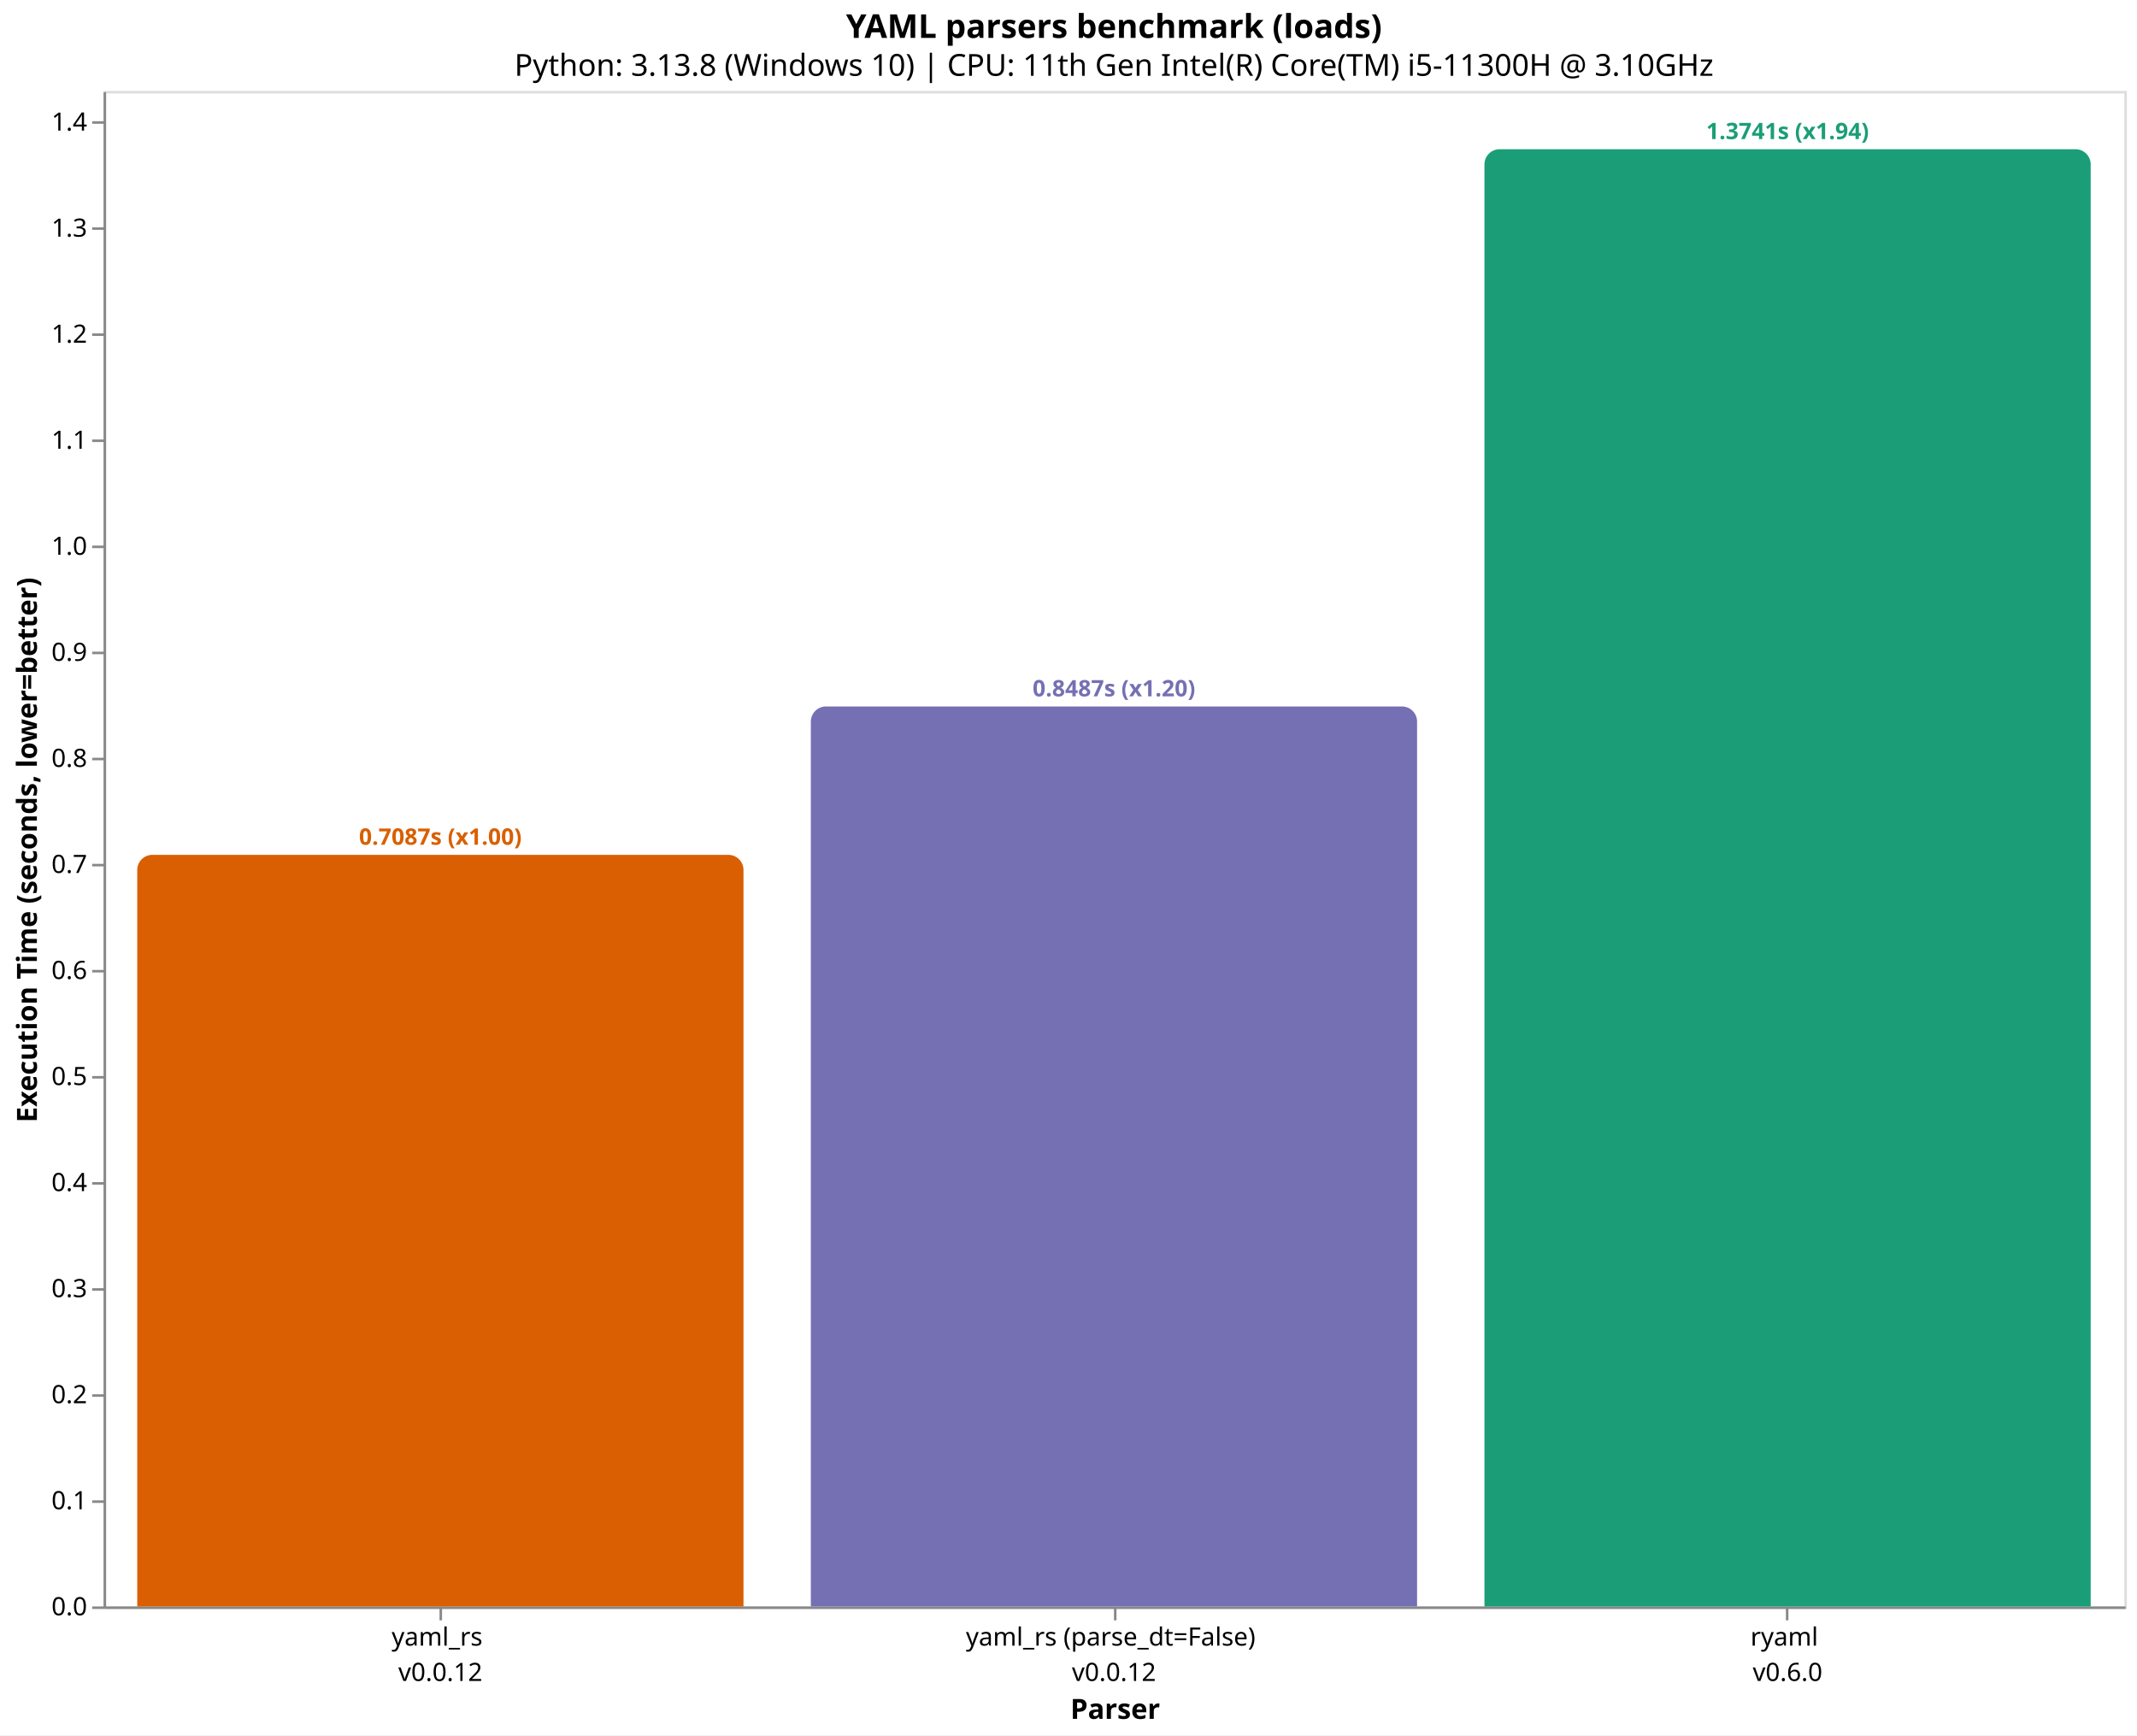
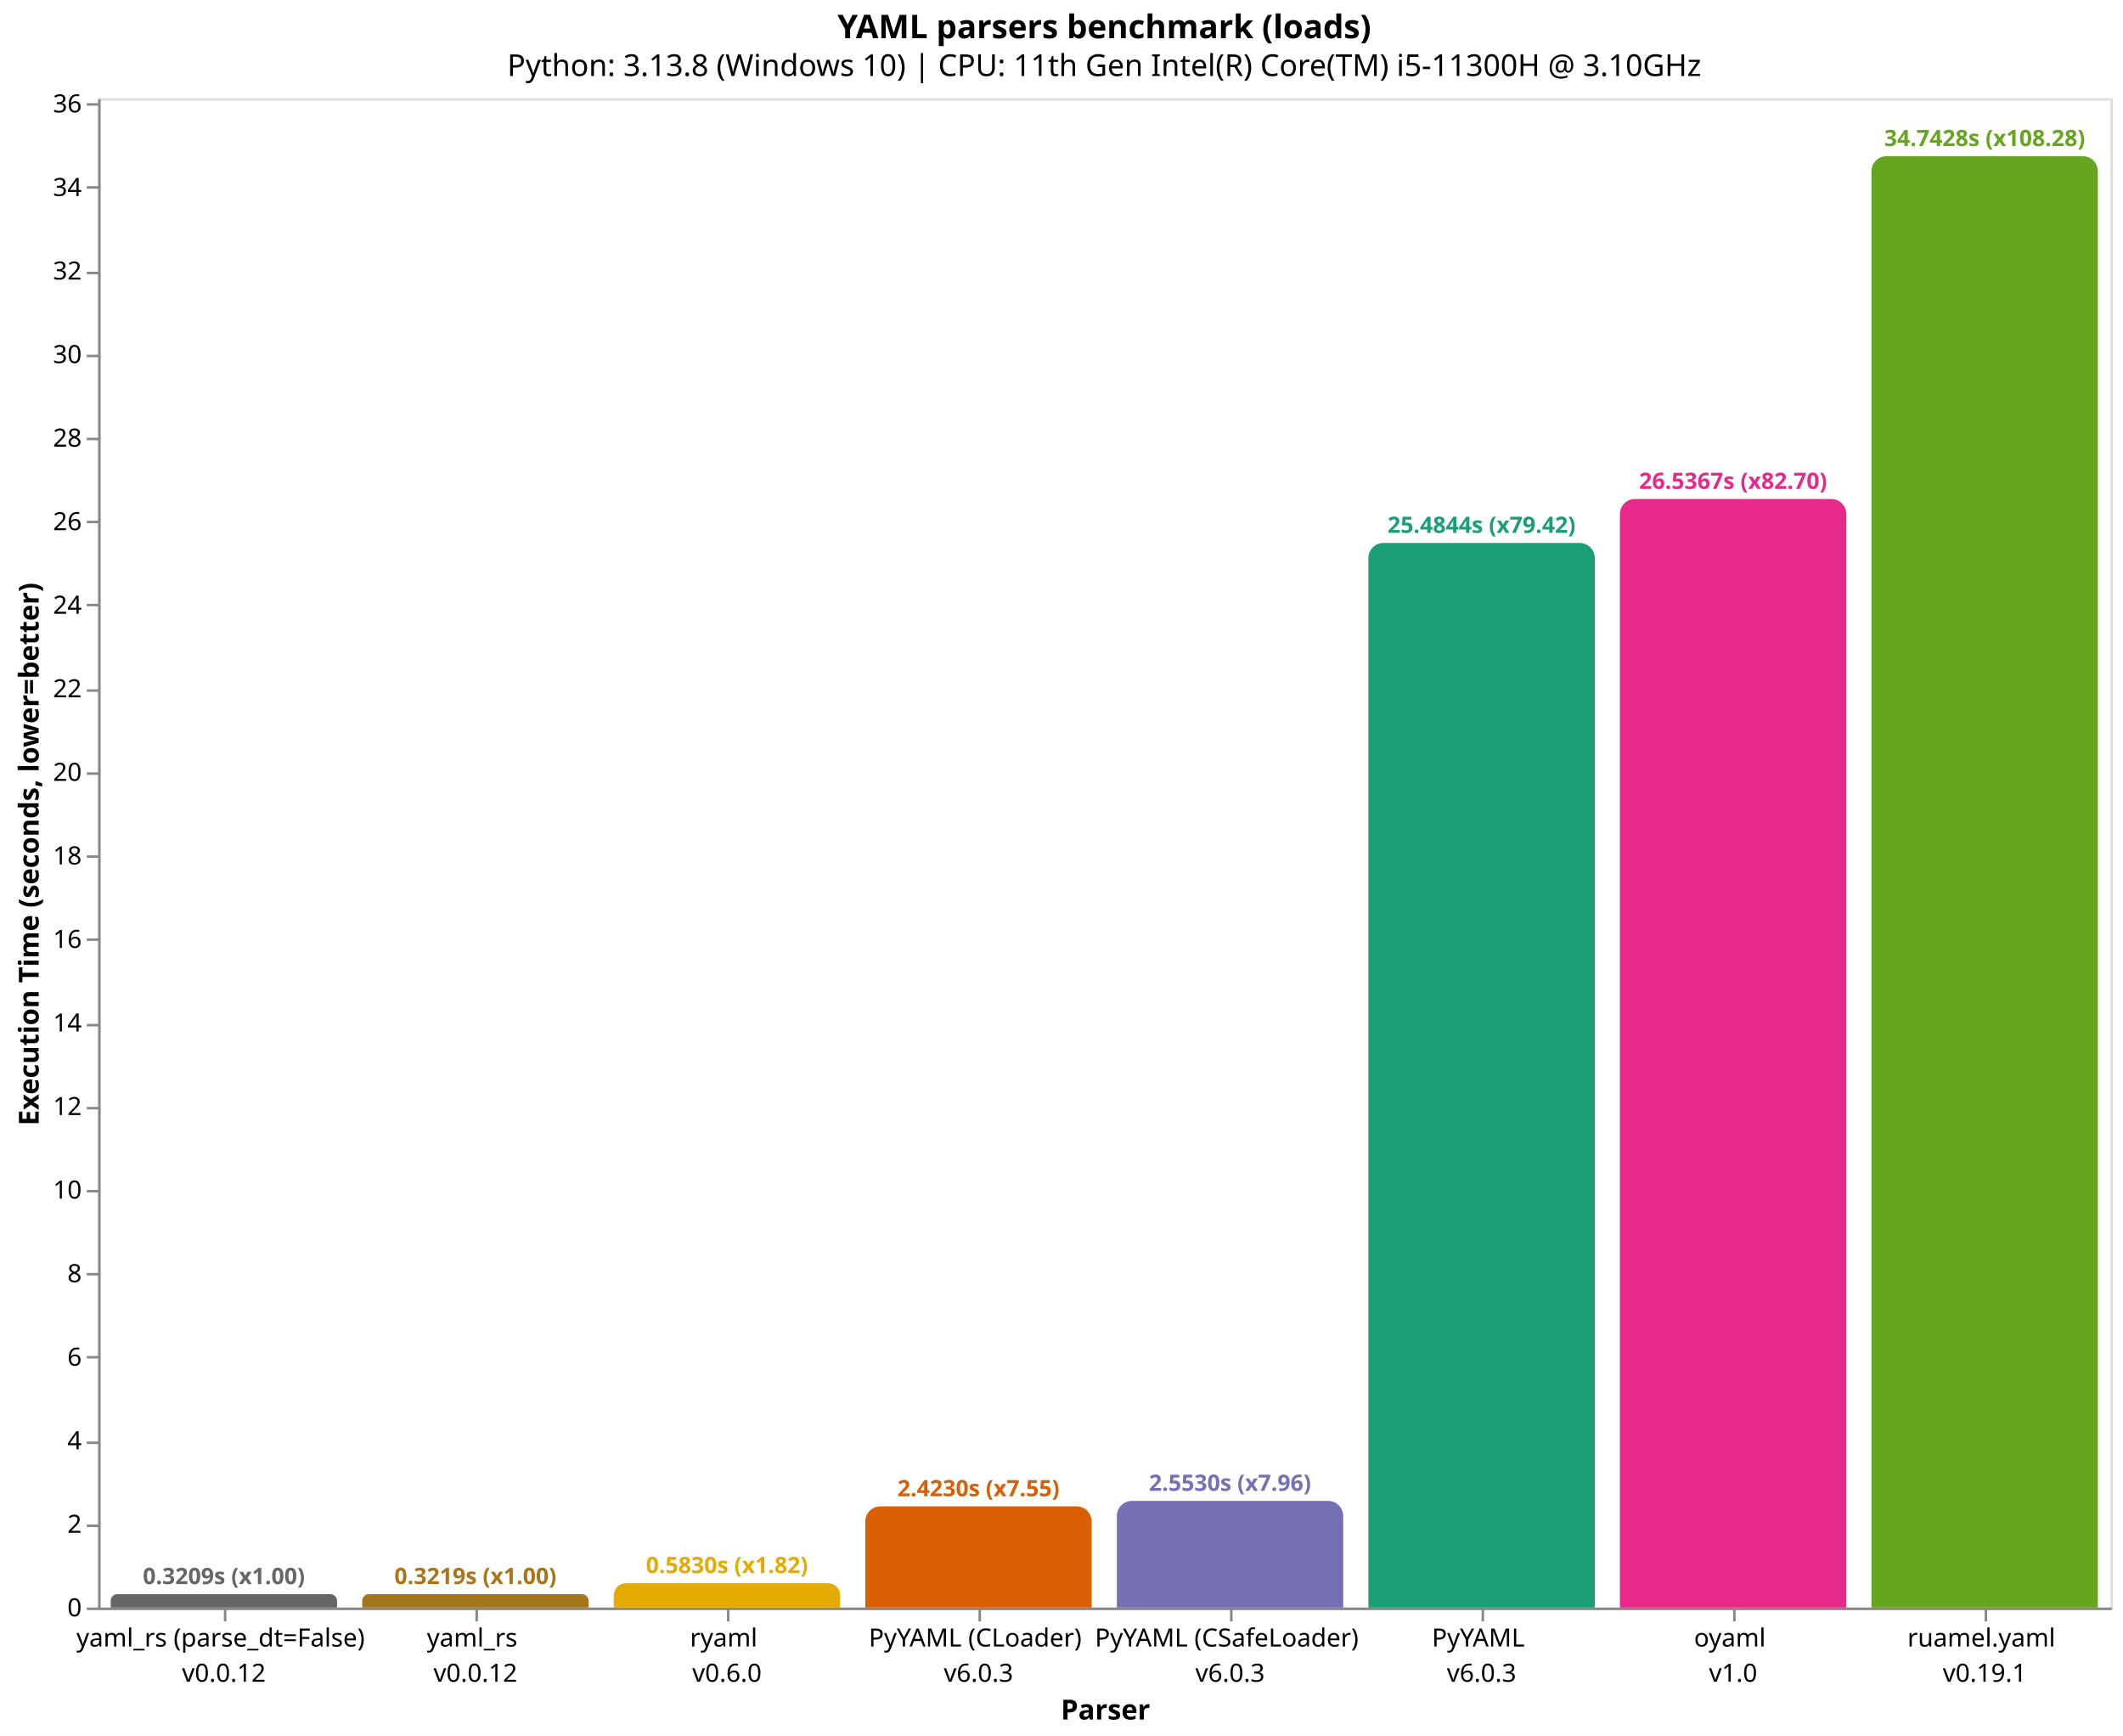
- <svg xmlns="http://www.w3.org/2000/svg" version="1.1" class="marks" width="846" height="687" viewBox="0 0 846 687">
-   <rect width="846" height="687" fill="white" />
-   <g fill="none" stroke-miterlimit="10" transform="translate(41,36)">
+ <svg xmlns="http://www.w3.org/2000/svg" version="1.1" class="marks" width="844" height="690" viewBox="0 0 844 690">
+   <rect width="844" height="690" fill="white" />
+   <g fill="none" stroke-miterlimit="10" transform="translate(39,39)">
    <g class="mark-group role-frame root" role="graphics-object" aria-roledescription="group mark container">
      <g transform="translate(0,0)">
        <path class="background" aria-hidden="true" d="M0.5,0.5h800v600h-800Z" stroke="#ddd" />
        <g>
-           <g class="mark-group role-axis" role="graphics-symbol" aria-roledescription="axis" aria-label="X-axis titled 'Parser' for a discrete scale with 3 values: yaml_rs&#10;v0.0.12, yaml_rs (parse_dt=False)&#10;v0.0.12, ryaml&#10;v0.6.0">
+           <g class="mark-group role-axis" role="graphics-symbol" aria-roledescription="axis" aria-label="X-axis titled 'Parser' for a discrete scale with 8 values: yaml_rs (parse_dt=False)&#10;v0.0.12, yaml_rs&#10;v0.0.12, ryaml&#10;v0.6.0, PyYAML (CLoader)&#10;v6.0.3, PyYAML (CSafeLoader)&#10;v6.0.3, ending with ruamel.yaml&#10;v0.19.1">
            <g transform="translate(0.5,600.5)">
              <path class="background" aria-hidden="true" d="M0,0h0v0h0Z" pointer-events="none" />
              <g>
                <g class="mark-rule role-axis-tick" pointer-events="none">
-                   <line transform="translate(133,0)" x2="0" y2="5" stroke="#888" stroke-width="1" opacity="1" />
-                   <line transform="translate(400,0)" x2="0" y2="5" stroke="#888" stroke-width="1" opacity="1" />
-                   <line transform="translate(666,0)" x2="0" y2="5" stroke="#888" stroke-width="1" opacity="1" />
+                   <line transform="translate(50,0)" x2="0" y2="5" stroke="#888" stroke-width="1" opacity="1" />
+                   <line transform="translate(150,0)" x2="0" y2="5" stroke="#888" stroke-width="1" opacity="1" />
+                   <line transform="translate(250,0)" x2="0" y2="5" stroke="#888" stroke-width="1" opacity="1" />
+                   <line transform="translate(350,0)" x2="0" y2="5" stroke="#888" stroke-width="1" opacity="1" />
+                   <line transform="translate(450,0)" x2="0" y2="5" stroke="#888" stroke-width="1" opacity="1" />
+                   <line transform="translate(550,0)" x2="0" y2="5" stroke="#888" stroke-width="1" opacity="1" />
+                   <line transform="translate(650,0)" x2="0" y2="5" stroke="#888" stroke-width="1" opacity="1" />
+                   <line transform="translate(750,0)" x2="0" y2="5" stroke="#888" stroke-width="1" opacity="1" />
                </g>
                <g class="mark-text role-axis-label" pointer-events="none">
-                   <text text-anchor="middle" transform="translate(132.8333,15)" font-family="sans-serif" font-size="10px" fill="#000" opacity="1">
+                   <text text-anchor="middle" transform="translate(49.5,15)" font-family="sans-serif" font-size="10px" fill="#000" opacity="1">
+                     <tspan>yaml_rs (parse_dt=False)</tspan>
+                     <tspan x="0" dy="14">v0.0.12</tspan>
+                   </text>
+                   <text text-anchor="middle" transform="translate(149.5,15)" font-family="sans-serif" font-size="10px" fill="#000" opacity="1">
                    <tspan>yaml_rs</tspan>
                    <tspan x="0" dy="14">v0.0.12</tspan>
                  </text>
-                   <text text-anchor="middle" transform="translate(399.5,15)" font-family="sans-serif" font-size="10px" fill="#000" opacity="1">
-                     <tspan>yaml_rs (parse_dt=False)</tspan>
-                     <tspan x="0" dy="14">v0.0.12</tspan>
-                   </text>
-                   <text text-anchor="middle" transform="translate(666.1667,15)" font-family="sans-serif" font-size="10px" fill="#000" opacity="1">
+                   <text text-anchor="middle" transform="translate(249.5,15)" font-family="sans-serif" font-size="10px" fill="#000" opacity="1">
                    <tspan>ryaml</tspan>
                    <tspan x="0" dy="14">v0.6.0</tspan>
                  </text>
+                   <text text-anchor="middle" transform="translate(349.5,15)" font-family="sans-serif" font-size="10px" fill="#000" opacity="1">
+                     <tspan>PyYAML (CLoader)</tspan>
+                     <tspan x="0" dy="14">v6.0.3</tspan>
+                   </text>
+                   <text text-anchor="middle" transform="translate(449.5,15)" font-family="sans-serif" font-size="10px" fill="#000" opacity="1">
+                     <tspan>PyYAML (CSafeLoader)</tspan>
+                     <tspan x="0" dy="14">v6.0.3</tspan>
+                   </text>
+                   <text text-anchor="middle" transform="translate(549.5,15)" font-family="sans-serif" font-size="10px" fill="#000" opacity="1">
+                     <tspan>PyYAML</tspan>
+                     <tspan x="0" dy="14">v6.0.3</tspan>
+                   </text>
+                   <text text-anchor="middle" transform="translate(649.5,15)" font-family="sans-serif" font-size="10px" fill="#000" opacity="1">
+                     <tspan>oyaml</tspan>
+                     <tspan x="0" dy="14">v1.0</tspan>
+                   </text>
+                   <text text-anchor="middle" transform="translate(749.5,15)" font-family="sans-serif" font-size="10px" fill="#000" opacity="1">
+                     <tspan>ruamel.yaml</tspan>
+                     <tspan x="0" dy="14">v0.19.1</tspan>
+                   </text>
                </g>
                <g class="mark-rule role-axis-domain" pointer-events="none">
                  <line transform="translate(0,0)" x2="800" y2="0" stroke="#888" stroke-width="1" opacity="1" />
                </g>
                <g class="mark-text role-axis-title" pointer-events="none">
                  <text text-anchor="middle" transform="translate(400,44)" font-family="sans-serif" font-size="11px" font-weight="bold" fill="#000" opacity="1">Parser</text>
                </g>
              </g>
              <path class="foreground" aria-hidden="true" d="" pointer-events="none" display="none" />
            </g>
          </g>
-           <g class="mark-group role-axis" role="graphics-symbol" aria-roledescription="axis" aria-label="Y-axis titled 'Execution Time (seconds, lower=better)' for a linear scale with values from 0.0 to 1.4">
+           <g class="mark-group role-axis" role="graphics-symbol" aria-roledescription="axis" aria-label="Y-axis titled 'Execution Time (seconds, lower=better)' for a linear scale with values from 0 to 36">
            <g transform="translate(0.5,0.5)">
              <path class="background" aria-hidden="true" d="M0,0h0v0h0Z" pointer-events="none" />
              <g>
                <g class="mark-rule role-axis-tick" pointer-events="none">
                  <line transform="translate(0,600)" x2="-5" y2="0" stroke="#888" stroke-width="1" opacity="1" />
-                   <line transform="translate(0,558)" x2="-5" y2="0" stroke="#888" stroke-width="1" opacity="1" />
-                   <line transform="translate(0,516)" x2="-5" y2="0" stroke="#888" stroke-width="1" opacity="1" />
-                   <line transform="translate(0,474)" x2="-5" y2="0" stroke="#888" stroke-width="1" opacity="1" />
-                   <line transform="translate(0,432)" x2="-5" y2="0" stroke="#888" stroke-width="1" opacity="1" />
-                   <line transform="translate(0,390)" x2="-5" y2="0" stroke="#888" stroke-width="1" opacity="1" />
-                   <line transform="translate(0,348)" x2="-5" y2="0" stroke="#888" stroke-width="1" opacity="1" />
-                   <line transform="translate(0,306)" x2="-5" y2="0" stroke="#888" stroke-width="1" opacity="1" />
-                   <line transform="translate(0,264)" x2="-5" y2="0" stroke="#888" stroke-width="1" opacity="1" />
-                   <line transform="translate(0,222)" x2="-5" y2="0" stroke="#888" stroke-width="1" opacity="1" />
-                   <line transform="translate(0,180)" x2="-5" y2="0" stroke="#888" stroke-width="1" opacity="1" />
-                   <line transform="translate(0,138)" x2="-5" y2="0" stroke="#888" stroke-width="1" opacity="1" />
-                   <line transform="translate(0,96)" x2="-5" y2="0" stroke="#888" stroke-width="1" opacity="1" />
-                   <line transform="translate(0,54)" x2="-5" y2="0" stroke="#888" stroke-width="1" opacity="1" />
-                   <line transform="translate(0,12)" x2="-5" y2="0" stroke="#888" stroke-width="1" opacity="1" />
+                   <line transform="translate(0,567)" x2="-5" y2="0" stroke="#888" stroke-width="1" opacity="1" />
+                   <line transform="translate(0,534)" x2="-5" y2="0" stroke="#888" stroke-width="1" opacity="1" />
+                   <line transform="translate(0,500)" x2="-5" y2="0" stroke="#888" stroke-width="1" opacity="1" />
+                   <line transform="translate(0,467)" x2="-5" y2="0" stroke="#888" stroke-width="1" opacity="1" />
+                   <line transform="translate(0,434)" x2="-5" y2="0" stroke="#888" stroke-width="1" opacity="1" />
+                   <line transform="translate(0,401)" x2="-5" y2="0" stroke="#888" stroke-width="1" opacity="1" />
+                   <line transform="translate(0,368)" x2="-5" y2="0" stroke="#888" stroke-width="1" opacity="1" />
+                   <line transform="translate(0,334)" x2="-5" y2="0" stroke="#888" stroke-width="1" opacity="1" />
+                   <line transform="translate(0,301)" x2="-5" y2="0" stroke="#888" stroke-width="1" opacity="1" />
+                   <line transform="translate(0,268)" x2="-5" y2="0" stroke="#888" stroke-width="1" opacity="1" />
+                   <line transform="translate(0,235)" x2="-5" y2="0" stroke="#888" stroke-width="1" opacity="1" />
+                   <line transform="translate(0,201)" x2="-5" y2="0" stroke="#888" stroke-width="1" opacity="1" />
+                   <line transform="translate(0,168)" x2="-5" y2="0" stroke="#888" stroke-width="1" opacity="1" />
+                   <line transform="translate(0,135)" x2="-5" y2="0" stroke="#888" stroke-width="1" opacity="1" />
+                   <line transform="translate(0,102)" x2="-5" y2="0" stroke="#888" stroke-width="1" opacity="1" />
+                   <line transform="translate(0,69)" x2="-5" y2="0" stroke="#888" stroke-width="1" opacity="1" />
+                   <line transform="translate(0,35)" x2="-5" y2="0" stroke="#888" stroke-width="1" opacity="1" />
+                   <line transform="translate(0,2)" x2="-5" y2="0" stroke="#888" stroke-width="1" opacity="1" />
                </g>
                <g class="mark-text role-axis-label" pointer-events="none">
-                   <text text-anchor="end" transform="translate(-7,603)" font-family="sans-serif" font-size="10px" fill="#000" opacity="1">0.0</text>
-                   <text text-anchor="end" transform="translate(-7,561.0153)" font-family="sans-serif" font-size="10px" fill="#000" opacity="1">0.1</text>
-                   <text text-anchor="end" transform="translate(-7,519.0307)" font-family="sans-serif" font-size="10px" fill="#000" opacity="1">0.2</text>
-                   <text text-anchor="end" transform="translate(-7,477.046)" font-family="sans-serif" font-size="10px" fill="#000" opacity="1">0.3</text>
-                   <text text-anchor="end" transform="translate(-7,435.0614)" font-family="sans-serif" font-size="10px" fill="#000" opacity="1">0.4</text>
-                   <text text-anchor="end" transform="translate(-7,393.0767)" font-family="sans-serif" font-size="10px" fill="#000" opacity="1">0.5</text>
-                   <text text-anchor="end" transform="translate(-7,351.0921)" font-family="sans-serif" font-size="10px" fill="#000" opacity="1">0.6</text>
-                   <text text-anchor="end" transform="translate(-7,309.1074)" font-family="sans-serif" font-size="10px" fill="#000" opacity="1">0.7</text>
-                   <text text-anchor="end" transform="translate(-7,267.1227)" font-family="sans-serif" font-size="10px" fill="#000" opacity="1">0.8</text>
-                   <text text-anchor="end" transform="translate(-7,225.1381)" font-family="sans-serif" font-size="10px" fill="#000" opacity="1">0.9</text>
-                   <text text-anchor="end" transform="translate(-7,183.1534)" font-family="sans-serif" font-size="10px" fill="#000" opacity="1">1.0</text>
-                   <text text-anchor="end" transform="translate(-7,141.1688)" font-family="sans-serif" font-size="10px" fill="#000" opacity="1">1.1</text>
-                   <text text-anchor="end" transform="translate(-7,99.18411)" font-family="sans-serif" font-size="10px" fill="#000" opacity="1">1.2</text>
-                   <text text-anchor="end" transform="translate(-7,57.19945)" font-family="sans-serif" font-size="10px" fill="#000" opacity="1">1.3</text>
-                   <text text-anchor="end" transform="translate(-7,15.21479)" font-family="sans-serif" font-size="10px" fill="#000" opacity="1">1.4</text>
+                   <text text-anchor="end" transform="translate(-7,603)" font-family="sans-serif" font-size="10px" fill="#000" opacity="1">0</text>
+                   <text text-anchor="end" transform="translate(-7,569.7889)" font-family="sans-serif" font-size="10px" fill="#000" opacity="1">2</text>
+                   <text text-anchor="end" transform="translate(-7,536.5779)" font-family="sans-serif" font-size="10px" fill="#000" opacity="1">4</text>
+                   <text text-anchor="end" transform="translate(-7,503.3668)" font-family="sans-serif" font-size="10px" fill="#000" opacity="1">6</text>
+                   <text text-anchor="end" transform="translate(-7,470.1557)" font-family="sans-serif" font-size="10px" fill="#000" opacity="1">8</text>
+                   <text text-anchor="end" transform="translate(-7,436.9446)" font-family="sans-serif" font-size="10px" fill="#000" opacity="1">10</text>
+                   <text text-anchor="end" transform="translate(-7,403.7336)" font-family="sans-serif" font-size="10px" fill="#000" opacity="1">12</text>
+                   <text text-anchor="end" transform="translate(-7,370.5225)" font-family="sans-serif" font-size="10px" fill="#000" opacity="1">14</text>
+                   <text text-anchor="end" transform="translate(-7,337.3114)" font-family="sans-serif" font-size="10px" fill="#000" opacity="1">16</text>
+                   <text text-anchor="end" transform="translate(-7,304.1003)" font-family="sans-serif" font-size="10px" fill="#000" opacity="1">18</text>
+                   <text text-anchor="end" transform="translate(-7,270.8893)" font-family="sans-serif" font-size="10px" fill="#000" opacity="1">20</text>
+                   <text text-anchor="end" transform="translate(-7,237.6782)" font-family="sans-serif" font-size="10px" fill="#000" opacity="1">22</text>
+                   <text text-anchor="end" transform="translate(-7,204.4671)" font-family="sans-serif" font-size="10px" fill="#000" opacity="1">24</text>
+                   <text text-anchor="end" transform="translate(-7,171.256)" font-family="sans-serif" font-size="10px" fill="#000" opacity="1">26</text>
+                   <text text-anchor="end" transform="translate(-7,138.045)" font-family="sans-serif" font-size="10px" fill="#000" opacity="1">28</text>
+                   <text text-anchor="end" transform="translate(-7,104.8339)" font-family="sans-serif" font-size="10px" fill="#000" opacity="1">30</text>
+                   <text text-anchor="end" transform="translate(-7,71.62283)" font-family="sans-serif" font-size="10px" fill="#000" opacity="1">32</text>
+                   <text text-anchor="end" transform="translate(-7,38.41176)" font-family="sans-serif" font-size="10px" fill="#000" opacity="1">34</text>
+                   <text text-anchor="end" transform="translate(-7,5.200684)" font-family="sans-serif" font-size="10px" fill="#000" opacity="1">36</text>
                </g>
                <g class="mark-rule role-axis-domain" pointer-events="none">
                  <line transform="translate(0,600)" x2="0" y2="-600" stroke="#888" stroke-width="1" opacity="1" />
                </g>
                <g class="mark-text role-axis-title" pointer-events="none">
-                   <text text-anchor="middle" transform="translate(-24.90137,300) rotate(-90) translate(0,-2)" font-family="sans-serif" font-size="11px" font-weight="bold" fill="#000" opacity="1">Execution Time (seconds, lower=better)</text>
+                   <text text-anchor="middle" transform="translate(-22.12305,300) rotate(-90) translate(0,-2)" font-family="sans-serif" font-size="11px" font-weight="bold" fill="#000" opacity="1">Execution Time (seconds, lower=better)</text>
                </g>
              </g>
              <path class="foreground" aria-hidden="true" d="" pointer-events="none" display="none" />
            </g>
          </g>
          <g class="mark-group role-scope" role="graphics-object" aria-roledescription="group mark container">
-             <g transform="translate(13.33333,302.4344)">
-               <path class="background" aria-hidden="true" d="M6,0L234,0C237.311,0,240,2.689,240,6L240,297.566C240,297.566,240,297.566,240,297.566L0,297.566C0,297.566,0,297.566,0,297.566L0,6C0,2.689,2.689,0,6,0Z" />
+             <g transform="translate(5,594.6719)">
+               <path class="background" aria-hidden="true" d="M2.664,0L87.336,0C88.806,0,90,1.194,90,2.664L90,5.328C90,5.328,90,5.328,90,5.328L0,5.328C0,5.328,0,5.328,0,5.328L0,2.664C0,1.194,1.194,0,2.664,0Z" />
              <g clip-path="url(#clip1)">
                <g class="mark-group role-scope" role="graphics-object" aria-roledescription="group mark container">
-                   <g transform="translate(0,-302.4344)">
-                     <path class="background" aria-hidden="true" d="M0,0h240v0h-240Z" />
-                     <g>
-                       <g class="mark-rect role-mark layer_0_marks" role="graphics-object" aria-roledescription="rect mark container">
-                         <path aria-label="Parser: yaml_rs&#10;v0.0.12; Execution Time (seconds, lower=better): 0.708748466666; parser: yaml_rs; Execution Time (s): 0.7087; Slowdown: 1.00" role="graphics-symbol" aria-roledescription="bar" d="M0,302.434h240v297.566h-240Z" fill="#d95f02" />
-                       </g>
-                     </g>
-                     <path class="foreground" aria-hidden="true" d="" display="none" />
-                   </g>
-                 </g>
-               </g>
-               <path class="foreground" aria-hidden="true" d="" display="none" />
-             </g>
-             <g transform="translate(280,243.6876)">
-               <path class="background" aria-hidden="true" d="M6,0L234,0C237.311,0,240,2.689,240,6L240,356.312C240,356.312,240,356.312,240,356.312L0,356.312C0,356.312,0,356.312,0,356.312L0,6C0,2.689,2.689,0,6,0Z" />
+                   <g transform="translate(0,-594.6719)">
+                     <path class="background" aria-hidden="true" d="M0,0h90v0h-90Z" />
+                     <g>
+                       <g class="mark-rect role-mark layer_0_marks" role="graphics-object" aria-roledescription="rect mark container">
+                         <path aria-label="Parser: yaml_rs (parse_dt=False)&#10;v0.0.12; Execution Time (seconds, lower=better): 0.320865799998; parser: yaml_rs (parse_dt=False); Execution Time (s): 0.3209; Slowdown: 1.00" role="graphics-symbol" aria-roledescription="bar" d="M0,594.672h90v5.328h-90Z" fill="#666666" />
+                       </g>
+                     </g>
+                     <path class="foreground" aria-hidden="true" d="" display="none" />
+                   </g>
+                 </g>
+               </g>
+               <path class="foreground" aria-hidden="true" d="" display="none" />
+             </g>
+             <g transform="translate(105,594.6544)">
+               <path class="background" aria-hidden="true" d="M2.673,0L87.327,0C88.802,0,90,1.198,90,2.673L90,5.346C90,5.346,90,5.346,90,5.346L0,5.346C0,5.346,0,5.346,0,5.346L0,2.673C0,1.198,1.198,0,2.673,0Z" />
              <g clip-path="url(#clip2)">
                <g class="mark-group role-scope" role="graphics-object" aria-roledescription="group mark container">
-                   <g transform="translate(0,-243.6876)">
-                     <path class="background" aria-hidden="true" d="M0,0h240v0h-240Z" />
-                     <g>
-                       <g class="mark-rect role-mark layer_0_marks" role="graphics-object" aria-roledescription="rect mark container">
-                         <path aria-label="Parser: yaml_rs (parse_dt=False)&#10;v0.0.12; Execution Time (seconds, lower=better): 0.848672833334; parser: yaml_rs (parse_dt=False); Execution Time (s): 0.8487; Slowdown: 1.20" role="graphics-symbol" aria-roledescription="bar" d="M0,243.688h240v356.312h-240Z" fill="#7570b3" />
-                       </g>
-                     </g>
-                     <path class="foreground" aria-hidden="true" d="" display="none" />
-                   </g>
-                 </g>
-               </g>
-               <path class="foreground" aria-hidden="true" d="" display="none" />
-             </g>
-             <g transform="translate(546.6667,23.07692)">
-               <path class="background" aria-hidden="true" d="M6,0L234,0C237.311,0,240,2.689,240,6L240,576.923C240,576.923,240,576.923,240,576.923L0,576.923C0,576.923,0,576.923,0,576.923L0,6C0,2.689,2.689,0,6,0Z" />
+                   <g transform="translate(0,-594.6544)">
+                     <path class="background" aria-hidden="true" d="M0,0h90v0h-90Z" />
+                     <g>
+                       <g class="mark-rect role-mark layer_0_marks" role="graphics-object" aria-roledescription="rect mark container">
+                         <path aria-label="Parser: yaml_rs&#10;v0.0.12; Execution Time (seconds, lower=better): 0.321919533332; parser: yaml_rs; Execution Time (s): 0.3219; Slowdown: 1.00" role="graphics-symbol" aria-roledescription="bar" d="M0,594.654h90v5.346h-90Z" fill="#a6761d" />
+                       </g>
+                     </g>
+                     <path class="foreground" aria-hidden="true" d="" display="none" />
+                   </g>
+                 </g>
+               </g>
+               <path class="foreground" aria-hidden="true" d="" display="none" />
+             </g>
+             <g transform="translate(205,590.3193)">
+               <path class="background" aria-hidden="true" d="M4.84,0L85.16,0C87.831,0,90,2.169,90,4.84L90,9.681C90,9.681,90,9.681,90,9.681L0,9.681C0,9.681,0,9.681,0,9.681L0,4.84C0,2.169,2.169,0,4.84,0Z" />
              <g clip-path="url(#clip3)">
                <g class="mark-group role-scope" role="graphics-object" aria-roledescription="group mark container">
+                   <g transform="translate(0,-590.3193)">
+                     <path class="background" aria-hidden="true" d="M0,0h90v0h-90Z" />
+                     <g>
+                       <g class="mark-rect role-mark layer_0_marks" role="graphics-object" aria-roledescription="rect mark container">
+                         <path aria-label="Parser: ryaml&#10;v0.6.0; Execution Time (seconds, lower=better): 0.582977533333; parser: ryaml; Execution Time (s): 0.5830; Slowdown: 1.82" role="graphics-symbol" aria-roledescription="bar" d="M0,590.319h90v9.681h-90Z" fill="#e6ab02" />
+                       </g>
+                     </g>
+                     <path class="foreground" aria-hidden="true" d="" display="none" />
+                   </g>
+                 </g>
+               </g>
+               <path class="foreground" aria-hidden="true" d="" display="none" />
+             </g>
+             <g transform="translate(305,559.7649)">
+               <path class="background" aria-hidden="true" d="M6,0L84,0C87.311,0,90,2.689,90,6L90,40.235C90,40.235,90,40.235,90,40.235L0,40.235C0,40.235,0,40.235,0,40.235L0,6C0,2.689,2.689,0,6,0Z" />
+               <g clip-path="url(#clip4)">
+                 <g class="mark-group role-scope" role="graphics-object" aria-roledescription="group mark container">
+                   <g transform="translate(0,-559.7649)">
+                     <path class="background" aria-hidden="true" d="M0,0h90v0h-90Z" />
+                     <g>
+                       <g class="mark-rect role-mark layer_0_marks" role="graphics-object" aria-roledescription="rect mark container">
+                         <path aria-label="Parser: PyYAML (CLoader)&#10;v6.0.3; Execution Time (seconds, lower=better): 2.42299463333; parser: PyYAML (CLoader); Execution Time (s): 2.4230; Slowdown: 7.55" role="graphics-symbol" aria-roledescription="bar" d="M0,559.765h90v40.235h-90Z" fill="#d95f02" />
+                       </g>
+                     </g>
+                     <path class="foreground" aria-hidden="true" d="" display="none" />
+                   </g>
+                 </g>
+               </g>
+               <path class="foreground" aria-hidden="true" d="" display="none" />
+             </g>
+             <g transform="translate(405,557.6053)">
+               <path class="background" aria-hidden="true" d="M6,0L84,0C87.311,0,90,2.689,90,6L90,42.395C90,42.395,90,42.395,90,42.395L0,42.395C0,42.395,0,42.395,0,42.395L0,6C0,2.689,2.689,0,6,0Z" />
+               <g clip-path="url(#clip5)">
+                 <g class="mark-group role-scope" role="graphics-object" aria-roledescription="group mark container">
+                   <g transform="translate(0,-557.6053)">
+                     <path class="background" aria-hidden="true" d="M0,0h90v0h-90Z" />
+                     <g>
+                       <g class="mark-rect role-mark layer_0_marks" role="graphics-object" aria-roledescription="rect mark container">
+                         <path aria-label="Parser: PyYAML (CSafeLoader)&#10;v6.0.3; Execution Time (seconds, lower=better): 2.55304743333; parser: PyYAML (CSafeLoader); Execution Time (s): 2.5530; Slowdown: 7.96" role="graphics-symbol" aria-roledescription="bar" d="M0,557.605h90v42.395h-90Z" fill="#7570b3" />
+                       </g>
+                     </g>
+                     <path class="foreground" aria-hidden="true" d="" display="none" />
+                   </g>
+                 </g>
+               </g>
+               <path class="foreground" aria-hidden="true" d="" display="none" />
+             </g>
+             <g transform="translate(505,176.8176)">
+               <path class="background" aria-hidden="true" d="M6,0L84,0C87.311,0,90,2.689,90,6L90,423.182C90,423.182,90,423.182,90,423.182L0,423.182C0,423.182,0,423.182,0,423.182L0,6C0,2.689,2.689,0,6,0Z" />
+               <g clip-path="url(#clip6)">
+                 <g class="mark-group role-scope" role="graphics-object" aria-roledescription="group mark container">
+                   <g transform="translate(0,-176.8176)">
+                     <path class="background" aria-hidden="true" d="M0,0h90v0h-90Z" />
+                     <g>
+                       <g class="mark-rect role-mark layer_0_marks" role="graphics-object" aria-roledescription="rect mark container">
+                         <path aria-label="Parser: PyYAML&#10;v6.0.3; Execution Time (seconds, lower=better): 25.4844140333; parser: PyYAML; Execution Time (s): 25.4844; Slowdown: 79.42" role="graphics-symbol" aria-roledescription="bar" d="M0,176.818h90v423.182h-90Z" fill="#1b9e77" />
+                       </g>
+                     </g>
+                     <path class="foreground" aria-hidden="true" d="" display="none" />
+                   </g>
+                 </g>
+               </g>
+               <path class="foreground" aria-hidden="true" d="" display="none" />
+             </g>
+             <g transform="translate(605,159.3439)">
+               <path class="background" aria-hidden="true" d="M6,0L84,0C87.311,0,90,2.689,90,6L90,440.656C90,440.656,90,440.656,90,440.656L0,440.656C0,440.656,0,440.656,0,440.656L0,6C0,2.689,2.689,0,6,0Z" />
+               <g clip-path="url(#clip7)">
+                 <g class="mark-group role-scope" role="graphics-object" aria-roledescription="group mark container">
+                   <g transform="translate(0,-159.3439)">
+                     <path class="background" aria-hidden="true" d="M0,0h90v0h-90Z" />
+                     <g>
+                       <g class="mark-rect role-mark layer_0_marks" role="graphics-object" aria-roledescription="rect mark container">
+                         <path aria-label="Parser: oyaml&#10;v1.0; Execution Time (seconds, lower=better): 26.5366961667; parser: oyaml; Execution Time (s): 26.5367; Slowdown: 82.70" role="graphics-symbol" aria-roledescription="bar" d="M0,159.344h90v440.656h-90Z" fill="#e7298a" />
+                       </g>
+                     </g>
+                     <path class="foreground" aria-hidden="true" d="" display="none" />
+                   </g>
+                 </g>
+               </g>
+               <path class="foreground" aria-hidden="true" d="" display="none" />
+             </g>
+             <g transform="translate(705,23.07692)">
+               <path class="background" aria-hidden="true" d="M6,0L84,0C87.311,0,90,2.689,90,6L90,576.923C90,576.923,90,576.923,90,576.923L0,576.923C0,576.923,0,576.923,0,576.923L0,6C0,2.689,2.689,0,6,0Z" />
+               <g clip-path="url(#clip8)">
+                 <g class="mark-group role-scope" role="graphics-object" aria-roledescription="group mark container">
                  <g transform="translate(0,-23.07692)">
-                     <path class="background" aria-hidden="true" d="M0,0h240v0h-240Z" />
-                     <g>
-                       <g class="mark-rect role-mark layer_0_marks" role="graphics-object" aria-roledescription="rect mark container">
-                         <path aria-label="Parser: ryaml&#10;v0.6.0; Execution Time (seconds, lower=better): 1.37412833333; parser: ryaml; Execution Time (s): 1.3741; Slowdown: 1.94" role="graphics-symbol" aria-roledescription="bar" d="M0,23.077h240v576.923h-240Z" fill="#1b9e77" />
+                     <path class="background" aria-hidden="true" d="M0,0h90v0h-90Z" />
+                     <g>
+                       <g class="mark-rect role-mark layer_0_marks" role="graphics-object" aria-roledescription="rect mark container">
+                         <path aria-label="Parser: ruamel.yaml&#10;v0.19.1; Execution Time (seconds, lower=better): 34.7428145667; parser: ruamel.yaml; Execution Time (s): 34.7428; Slowdown: 108.28" role="graphics-symbol" aria-roledescription="bar" d="M0,23.077h90v576.923h-90Z" fill="#66a61e" />
                      </g>
                    </g>
                    <path class="foreground" aria-hidden="true" d="" display="none" />
                  </g>
                </g>
              </g>
              <path class="foreground" aria-hidden="true" d="" display="none" />
            </g>
          </g>
          <g class="mark-text role-mark layer_1_marks" role="graphics-object" aria-roledescription="text mark container">
-             <text aria-label="Parser: yaml_rs&#10;v0.0.12; Execution Time (seconds, lower=better): 0.708748466666; parser: yaml_rs; label: 0.7087s (x1.00); Execution Time (s): 0.7087; Slowdown: 1.00" role="graphics-symbol" aria-roledescription="text mark" text-anchor="middle" transform="translate(133.3333,298.4344)" font-family="sans-serif" font-size="9px" font-weight="bold" fill="#d95f02">0.7087s (x1.00)</text>
-             <text aria-label="Parser: yaml_rs (parse_dt=False)&#10;v0.0.12; Execution Time (seconds, lower=better): 0.848672833334; parser: yaml_rs (parse_dt=False); label: 0.8487s (x1.20); Execution Time (s): 0.8487; Slowdown: 1.20" role="graphics-symbol" aria-roledescription="text mark" text-anchor="middle" transform="translate(400,239.6876)" font-family="sans-serif" font-size="9px" font-weight="bold" fill="#7570b3">0.8487s (x1.20)</text>
-             <text aria-label="Parser: ryaml&#10;v0.6.0; Execution Time (seconds, lower=better): 1.37412833333; parser: ryaml; label: 1.3741s (x1.94); Execution Time (s): 1.3741; Slowdown: 1.94" role="graphics-symbol" aria-roledescription="text mark" text-anchor="middle" transform="translate(666.6667,19.07692)" font-family="sans-serif" font-size="9px" font-weight="bold" fill="#1b9e77">1.3741s (x1.94)</text>
+             <text aria-label="Parser: yaml_rs (parse_dt=False)&#10;v0.0.12; Execution Time (seconds, lower=better): 0.320865799998; parser: yaml_rs (parse_dt=False); label: 0.3209s (x1.00); Execution Time (s): 0.3209; Slowdown: 1.00" role="graphics-symbol" aria-roledescription="text mark" text-anchor="middle" transform="translate(50,590.6719)" font-family="sans-serif" font-size="9px" font-weight="bold" fill="#666666">0.3209s (x1.00)</text>
+             <text aria-label="Parser: yaml_rs&#10;v0.0.12; Execution Time (seconds, lower=better): 0.321919533332; parser: yaml_rs; label: 0.3219s (x1.00); Execution Time (s): 0.3219; Slowdown: 1.00" role="graphics-symbol" aria-roledescription="text mark" text-anchor="middle" transform="translate(150,590.6544)" font-family="sans-serif" font-size="9px" font-weight="bold" fill="#a6761d">0.3219s (x1.00)</text>
+             <text aria-label="Parser: ryaml&#10;v0.6.0; Execution Time (seconds, lower=better): 0.582977533333; parser: ryaml; label: 0.5830s (x1.82); Execution Time (s): 0.5830; Slowdown: 1.82" role="graphics-symbol" aria-roledescription="text mark" text-anchor="middle" transform="translate(250,586.3193)" font-family="sans-serif" font-size="9px" font-weight="bold" fill="#e6ab02">0.5830s (x1.82)</text>
+             <text aria-label="Parser: PyYAML (CLoader)&#10;v6.0.3; Execution Time (seconds, lower=better): 2.42299463333; parser: PyYAML (CLoader); label: 2.4230s (x7.55); Execution Time (s): 2.4230; Slowdown: 7.55" role="graphics-symbol" aria-roledescription="text mark" text-anchor="middle" transform="translate(350,555.7649)" font-family="sans-serif" font-size="9px" font-weight="bold" fill="#d95f02">2.4230s (x7.55)</text>
+             <text aria-label="Parser: PyYAML (CSafeLoader)&#10;v6.0.3; Execution Time (seconds, lower=better): 2.55304743333; parser: PyYAML (CSafeLoader); label: 2.5530s (x7.96); Execution Time (s): 2.5530; Slowdown: 7.96" role="graphics-symbol" aria-roledescription="text mark" text-anchor="middle" transform="translate(450,553.6053)" font-family="sans-serif" font-size="9px" font-weight="bold" fill="#7570b3">2.5530s (x7.96)</text>
+             <text aria-label="Parser: PyYAML&#10;v6.0.3; Execution Time (seconds, lower=better): 25.4844140333; parser: PyYAML; label: 25.4844s (x79.42); Execution Time (s): 25.4844; Slowdown: 79.42" role="graphics-symbol" aria-roledescription="text mark" text-anchor="middle" transform="translate(550,172.8176)" font-family="sans-serif" font-size="9px" font-weight="bold" fill="#1b9e77">25.4844s (x79.42)</text>
+             <text aria-label="Parser: oyaml&#10;v1.0; Execution Time (seconds, lower=better): 26.5366961667; parser: oyaml; label: 26.5367s (x82.70); Execution Time (s): 26.5367; Slowdown: 82.70" role="graphics-symbol" aria-roledescription="text mark" text-anchor="middle" transform="translate(650,155.3439)" font-family="sans-serif" font-size="9px" font-weight="bold" fill="#e7298a">26.5367s (x82.70)</text>
+             <text aria-label="Parser: ruamel.yaml&#10;v0.19.1; Execution Time (seconds, lower=better): 34.7428145667; parser: ruamel.yaml; label: 34.7428s (x108.28); Execution Time (s): 34.7428; Slowdown: 108.28" role="graphics-symbol" aria-roledescription="text mark" text-anchor="middle" transform="translate(750,19.07692)" font-family="sans-serif" font-size="9px" font-weight="bold" fill="#66a61e">34.7428s (x108.28)</text>
          </g>
          <g class="mark-group role-title">
-             <g transform="translate(400,-31)">
+             <g transform="translate(400,-33.79932)">
              <path class="background" aria-hidden="true" d="M0,0h0v0h0Z" pointer-events="none" />
              <g>
                <g class="mark-text role-title-text" role="graphics-symbol" aria-roledescription="title" aria-label="Title text 'YAML parsers benchmark (loads)'" pointer-events="none">
                  <text text-anchor="middle" transform="translate(0,10)" font-family="sans-serif" font-size="13px" font-weight="bold" fill="#000" opacity="1">YAML parsers benchmark (loads)</text>
                </g>
                <g class="mark-text role-title-subtitle" role="graphics-symbol" aria-roledescription="subtitle" aria-label="Subtitle text 'Python: 3.13.8 (Windows 10) | CPU: 11th Gen Intel(R) Core(TM) i5-11300H @ 3.10GHz'" pointer-events="none">
                  <text text-anchor="middle" transform="translate(0,25)" font-family="sans-serif" font-size="12px" fill="#000" opacity="1">Python: 3.13.8 (Windows 10) | CPU: 11th Gen Intel(R) Core(TM) i5-11300H @ 3.10GHz</text>
                </g>
              </g>
              <path class="foreground" aria-hidden="true" d="" pointer-events="none" display="none" />
            </g>
          </g>
        </g>
        <path class="foreground" aria-hidden="true" d="" display="none" />
      </g>
    </g>
  </g>
  <defs>
    <clipPath id="clip1">
-       <path d="M6,0L234,0C237.311,0,240,2.689,240,6L240,297.566C240,297.566,240,297.566,240,297.566L0,297.566C0,297.566,0,297.566,0,297.566L0,6C0,2.689,2.689,0,6,0Z" />
+       <path d="M2.664,0L87.336,0C88.806,0,90,1.194,90,2.664L90,5.328C90,5.328,90,5.328,90,5.328L0,5.328C0,5.328,0,5.328,0,5.328L0,2.664C0,1.194,1.194,0,2.664,0Z" />
    </clipPath>
    <clipPath id="clip2">
-       <path d="M6,0L234,0C237.311,0,240,2.689,240,6L240,356.312C240,356.312,240,356.312,240,356.312L0,356.312C0,356.312,0,356.312,0,356.312L0,6C0,2.689,2.689,0,6,0Z" />
+       <path d="M2.673,0L87.327,0C88.802,0,90,1.198,90,2.673L90,5.346C90,5.346,90,5.346,90,5.346L0,5.346C0,5.346,0,5.346,0,5.346L0,2.673C0,1.198,1.198,0,2.673,0Z" />
    </clipPath>
    <clipPath id="clip3">
-       <path d="M6,0L234,0C237.311,0,240,2.689,240,6L240,576.923C240,576.923,240,576.923,240,576.923L0,576.923C0,576.923,0,576.923,0,576.923L0,6C0,2.689,2.689,0,6,0Z" />
+       <path d="M4.84,0L85.16,0C87.831,0,90,2.169,90,4.84L90,9.681C90,9.681,90,9.681,90,9.681L0,9.681C0,9.681,0,9.681,0,9.681L0,4.84C0,2.169,2.169,0,4.84,0Z" />
+     </clipPath>
+     <clipPath id="clip4">
+       <path d="M6,0L84,0C87.311,0,90,2.689,90,6L90,40.235C90,40.235,90,40.235,90,40.235L0,40.235C0,40.235,0,40.235,0,40.235L0,6C0,2.689,2.689,0,6,0Z" />
+     </clipPath>
+     <clipPath id="clip5">
+       <path d="M6,0L84,0C87.311,0,90,2.689,90,6L90,42.395C90,42.395,90,42.395,90,42.395L0,42.395C0,42.395,0,42.395,0,42.395L0,6C0,2.689,2.689,0,6,0Z" />
+     </clipPath>
+     <clipPath id="clip6">
+       <path d="M6,0L84,0C87.311,0,90,2.689,90,6L90,423.182C90,423.182,90,423.182,90,423.182L0,423.182C0,423.182,0,423.182,0,423.182L0,6C0,2.689,2.689,0,6,0Z" />
+     </clipPath>
+     <clipPath id="clip7">
+       <path d="M6,0L84,0C87.311,0,90,2.689,90,6L90,440.656C90,440.656,90,440.656,90,440.656L0,440.656C0,440.656,0,440.656,0,440.656L0,6C0,2.689,2.689,0,6,0Z" />
+     </clipPath>
+     <clipPath id="clip8">
+       <path d="M6,0L84,0C87.311,0,90,2.689,90,6L90,576.923C90,576.923,90,576.923,90,576.923L0,576.923C0,576.923,0,576.923,0,576.923L0,6C0,2.689,2.689,0,6,0Z" />
    </clipPath>
  </defs>
</svg>
